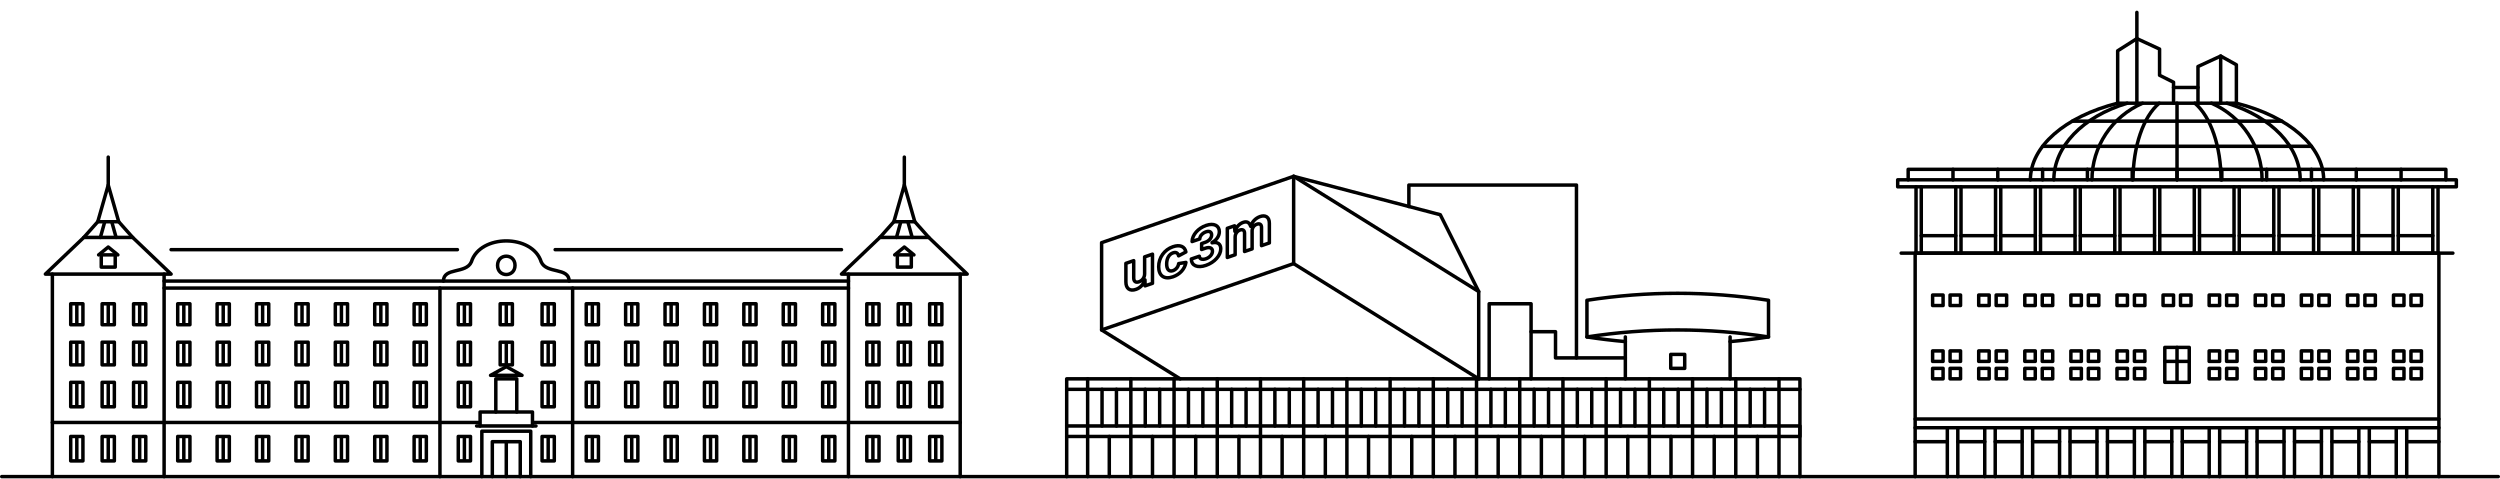
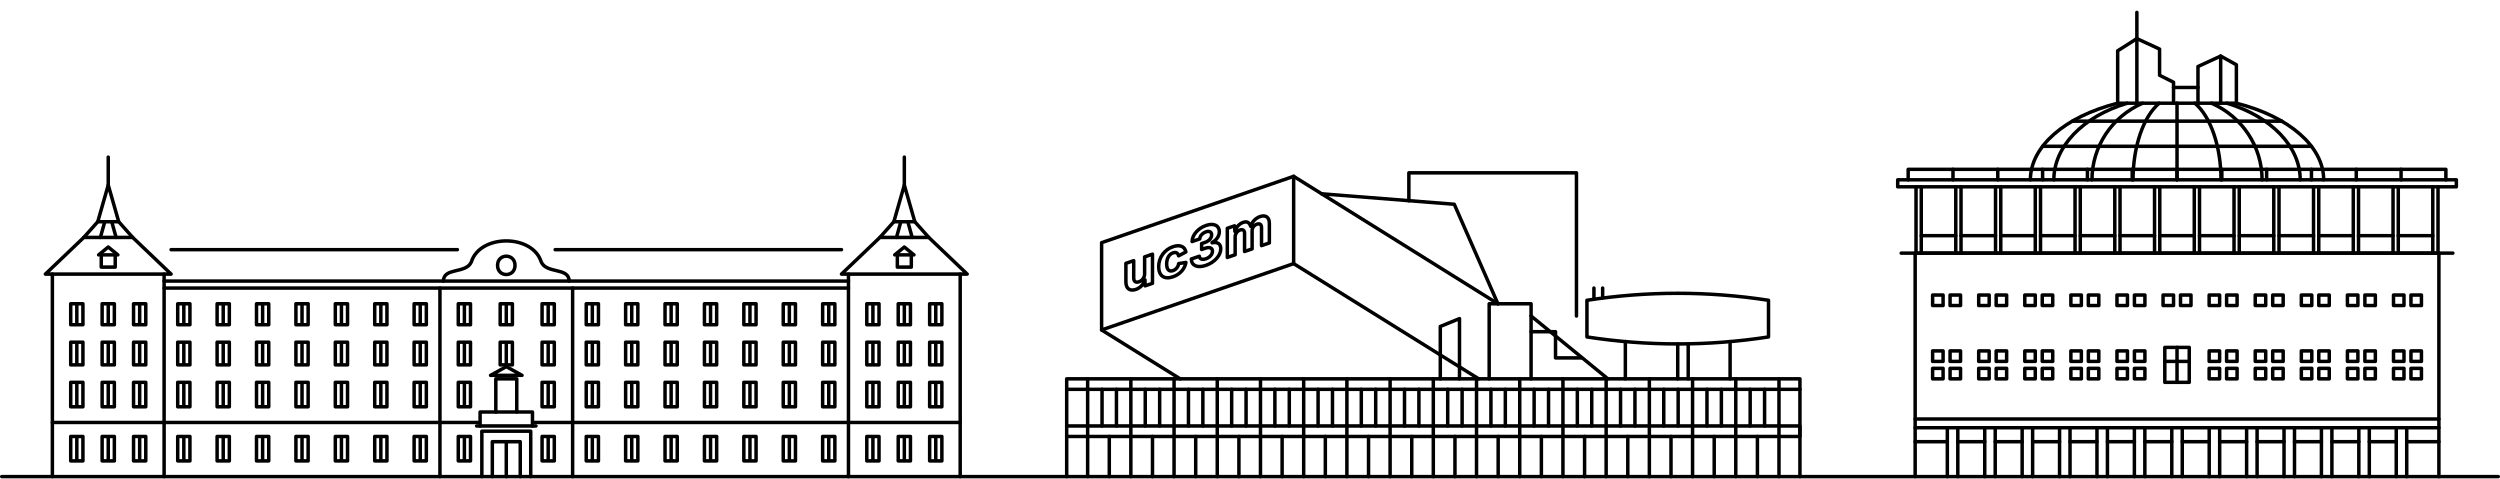
<svg xmlns="http://www.w3.org/2000/svg" fill="none" stroke="currentColor" stroke-linecap="round" stroke-linejoin="round" stroke-width="2" viewBox="-1 -1 1432 274">
  <path d="M29 272V156h-4l22-21h28l22 21h-4v116" />
  <path d="M29 156h64" />
  <path d="m47 135 8-9 6-21 6 21 8 9" />
  <path d="M55 126h12" />
  <path d="m56.5 135 2.5-9m6.5 9-2.5-9" />
  <path d="M61 105V89" />
  <path d="M57 152v-7h8v7Z" />
  <path d="m55.5 145 5.5-4.5 5.5 4.5" />
  <path d="M485 272V156h-4l22-21h28l22 21h-4v116" />
  <path d="M485 156h64" />
  <path d="m503 135 8-9 6-21 6 21 8 9" />
  <path d="M511 126h12" />
  <path d="m512.5 135 2.5-9m6.5 9-2.5-9" />
  <path d="M517 105V89" />
  <path d="M513 152v-7h8v7Z" />
  <path d="m511.5 145 5.5-4.5 5.5 4.5" />
  <path d="M93 160h392" />
  <path d="M93 164h392" />
  <path d="M97 142h164" />
  <path d="M317 142h164" />
  <path d="M251 164v108" />
  <path d="M327 164v108" />
  <path d="M253 160c0-8 13-4 16-11 5-16 35-16 40 0 3 7 16 3 16 11" />
  <path d="M284 151c0 7 10 7 10 0s-10-7-10 0" />
  <path d="M29 241h244" />
  <path d="M305 241h244" />
  <path d="M39.5 263v-14h7v14Zm3.5 0v-14m14.5 14v-14h7v14Zm3.5 0v-14m14.5 14v-14h7v14Zm3.5 0v-14m21.79 14v-14h7v14Zm3.5 0v-14m19.07 14v-14h7v14Zm3.5 0v-14m19.07 14v-14h7v14Zm3.5 0v-14m19.07 14v-14h7v14Zm3.5 0v-14m19.07 14v-14h7v14Zm3.5 0v-14m19.07 14v-14h7v14Zm3.5 0v-14m19.07 14v-14h7v14Zm3.5 0v-14m21.79 14v-14h7v14Zm3.5 0v-14m44.5 14v-14h7v14Zm3.5 0v-14m21.79 14v-14h7v14Zm3.5 0v-14m19.07 14v-14h7v14Zm3.5 0v-14m19.07 14v-14h7v14Zm3.5 0v-14m19.07 14v-14h7v14Zm3.5 0v-14m19.07 14v-14h7v14Zm3.5 0v-14m19.07 14v-14h7v14Zm3.5 0v-14m19.07 14v-14h7v14Zm3.5 0v-14m21.79 14v-14h7v14Zm3.5 0v-14m14.5 14v-14h7v14Zm3.5 0v-14m14.5 14v-14h7v14Zm3.5 0v-14" />
  <path d="M39.5 232v-14h7v14Zm3.5 0v-14m14.5 14v-14h7v14Zm3.5 0v-14m14.5 14v-14h7v14Zm3.5 0v-14m21.79 14v-14h7v14Zm3.5 0v-14m19.07 14v-14h7v14Zm3.5 0v-14m19.07 14v-14h7v14Zm3.5 0v-14m19.07 14v-14h7v14Zm3.5 0v-14m19.07 14v-14h7v14Zm3.5 0v-14m19.07 14v-14h7v14Zm3.5 0v-14m19.07 14v-14h7v14Zm3.5 0v-14m21.79 14v-14h7v14Zm3.5 0v-14m44.5 14v-14h7v14Zm3.5 0v-14m21.79 14v-14h7v14Zm3.5 0v-14m19.07 14v-14h7v14Zm3.5 0v-14m19.07 14v-14h7v14Zm3.5 0v-14m19.07 14v-14h7v14Zm3.5 0v-14m19.07 14v-14h7v14Zm3.5 0v-14m19.07 14v-14h7v14Zm3.5 0v-14m19.07 14v-14h7v14Zm3.5 0v-14m21.79 14v-14h7v14Zm3.5 0v-14m14.5 14v-14h7v14Zm3.5 0v-14m14.5 14v-14h7v14Zm3.5 0v-14" />
  <path d="M39.5 208v-13h7v13Zm3.5 0v-13m14.5 13v-13h7v13Zm3.5 0v-13m14.5 13v-13h7v13Zm3.5 0v-13m21.79 13v-13h7v13Zm3.5 0v-13m19.07 13v-13h7v13Zm3.5 0v-13m19.07 13v-13h7v13Zm3.5 0v-13m19.07 13v-13h7v13Zm3.5 0v-13m19.07 13v-13h7v13Zm3.5 0v-13m19.07 13v-13h7v13Zm3.5 0v-13m19.07 13v-13h7v13Zm3.5 0v-13m21.79 13v-13h7v13Zm3.5 0v-13m20.5 13v-13h7v13Zm3.5 0v-13m20.5 13v-13h7v13Zm3.5 0v-13m21.79 13v-13h7v13Zm3.5 0v-13m19.07 13v-13h7v13Zm3.5 0v-13m19.07 13v-13h7v13Zm3.5 0v-13m19.07 13v-13h7v13Zm3.5 0v-13m19.07 13v-13h7v13Zm3.5 0v-13m19.07 13v-13h7v13Zm3.5 0v-13m19.07 13v-13h7v13Zm3.5 0v-13m21.79 13v-13h7v13Zm3.5 0v-13m14.5 13v-13h7v13Zm3.5 0v-13m14.5 13v-13h7v13Zm3.5 0v-13" />
  <path d="M39.5 185v-12h7v12Zm3.5 0v-12m14.5 12v-12h7v12Zm3.5 0v-12m14.5 12v-12h7v12Zm3.5 0v-12m21.79 12v-12h7v12Zm3.5 0v-12m19.07 12v-12h7v12Zm3.5 0v-12m19.07 12v-12h7v12Zm3.5 0v-12m19.07 12v-12h7v12Zm3.5 0v-12m19.07 12v-12h7v12Zm3.5 0v-12m19.07 12v-12h7v12Zm3.5 0v-12m19.07 12v-12h7v12Zm3.5 0v-12m21.79 12v-12h7v12Zm3.5 0v-12m20.5 12v-12h7v12Zm3.5 0v-12m20.5 12v-12h7v12Zm3.5 0v-12m21.79 12v-12h7v12Zm3.5 0v-12m19.07 12v-12h7v12Zm3.5 0v-12m19.07 12v-12h7v12Zm3.5 0v-12m19.07 12v-12h7v12Zm3.5 0v-12m19.07 12v-12h7v12Zm3.5 0v-12m19.07 12v-12h7v12Zm3.5 0v-12m19.07 12v-12h7v12Zm3.5 0v-12m21.79 12v-12h7v12Zm3.5 0v-12m14.5 12v-12h7v12Zm3.5 0v-12m14.5 12v-12h7v12Zm3.5 0v-12" />
  <path d="M275 272v-26h28v26" />
  <path d="M272 243h34" />
  <path d="M281 272v-20h16v20" />
  <path d="M289 272v-20" />
  <path d="M274 243v-8h30v8" />
  <path d="M283 235v-19h12v19" />
  <path d="m280 214 9-5 9 5Z" />
  <path d="M610 272v-56h420v56" />
  <path d="M610 222h420" />
  <path d="M610 243h420v6H610" />
  <path d="M622 272v-56m24.75 56v-56m24.75 56v-56m24.75 56v-56M721 272v-56m24.75 56v-56m24.75 56v-56m24.75 56v-56M820 272v-56m24.75 56v-56m24.75 56v-56m24.75 56v-56M919 272v-56m24.75 56v-56m24.75 56v-56m24.75 56v-56m24.75 56v-56" />
  <path d="M630.25 243v-21m8.25 21v-21m16.5 21v-21m8.25 21v-21m16.5 21v-21m8.25 21v-21m16.5 21v-21m8.25 21v-21m16.5 21v-21m8.25 21v-21m16.5 21v-21m8.25 21v-21m16.5 21v-21m8.25 21v-21m16.5 21v-21m8.25 21v-21m16.5 21v-21m8.25 21v-21m16.5 21v-21m8.25 21v-21m16.5 21v-21m8.25 21v-21m16.5 21v-21m8.25 21v-21m16.5 21v-21m8.25 21v-21m16.5 21v-21m8.25 21v-21m16.5 21v-21m8.25 21v-21m16.5 21v-21m8.25 21v-21" />
  <path d="M634.4 272v-23m24.75 23v-23m24.75 23v-23m24.75 23v-23m24.75 23v-23m24.75 23v-23m24.75 23v-23m24.75 23v-23m24.75 23v-23m24.75 23v-23m24.75 23v-23m24.75 23v-23m24.75 23v-23m24.75 23v-23m24.75 23v-23m24.75 23v-23" />
  <path d="M630 188v-50l110-38v50Z" />
-   <path d="m740 100 106 66v50" />
+   <path d="m740 100 117 73" />
  <path d="m740 150 106 66" />
-   <path d="m740 100 84 22 22 44" />
+   <path d="m756 110 76 6 25 57" />
  <path d="m630 188 45 28" />
-   <path d="M806 117.29V105h96v99" />
+   <path d="M806 114V98h96v82" />
+   <path d="M824 216v-30l11-4.5V216" />
  <path d="M852 216v-43h24v43" />
-   <path d="M876 189h14v15h40" />
-   <path d="M908 192v-21q52-8 104 0v21q-52-8-104 0" />
-   <path d="M908 192q11 1.69 22 2.67m60 0q11-.98 22-2.67" />
-   <path d="M930 216v-24m60 24v-24" />
-   <path d="M956 210v-8h8v8Z" />
+   <path d="M876 189h14v15h15" />
+   <path d="m876 180 44 36" />
+   <path d="M908 192v-21q52-8 104 0v21q-52 8-104 0" />
+   <path d="M930 216v-21.33M990 216v-21.33" />
+   <path d="M960 216v-20m6 20v-20.05" />
+   <path d="M912 170v-6m5 5.5V164" />
  <path d="M649.66 164.76c2.54-.87 4.24-2.78 5.18-5.46l.06 3.44 4.24-1.46v-16.69l-4.5 1.55v9.66a4.8 4.8 0 0 1-3.24 4.61c-1.88.65-3.01-.19-3.01-2.27v-9.84l-4.48 1.55v10.61c0 3.91 2.28 5.5 5.75 4.3" />
  <path d="M670.86 157.56c4-1.38 6.82-4.52 7.44-8.25l-4.16.68a5 5 0 0 1-3.24 4.03c-2.39.83-3.64-.85-3.64-3.83 0-3.02 1.25-5.52 3.64-6.35 1.73-.6 2.84.09 3.21 1.7l4.16-2.22c-.62-3.21-3.46-4.35-7.41-2.99a12 12 0 0 0-8.17 11.45c0 5.14 3.14 7.52 8.17 5.78" />
  <path d="M689.75 151c4.96-1.71 8.5-5.67 8.5-9.46 0-2.76-1.73-4.15-4.97-3.46v-.16c2.46-1.33 4.16-3.68 4.16-6.17 0-3.48-3.04-5.19-7.61-3.61-4.52 1.56-7.94 5.4-8 9.22l4.39-1.51c.04-1.75 1.64-3.39 3.58-4.06 1.93-.67 3.22.05 3.22 1.77 0 1.77-1.5 3.5-3.67 4.25l-2.06.71v3.39l2.06-.71c2.58-.89 4.15-.15 4.15 1.68 0 1.81-1.54 3.58-3.73 4.34-2.11.73-3.72.19-3.79-1.45l-4.59 1.58c.06 3.85 3.53 5.32 8.36 3.65" />
  <path d="m702.01 146.47 4.48-1.55v-10.09c0-2 1.21-3.52 2.79-4.07 1.52-.53 2.6.15 2.6 1.78v10.52l4.33-1.5v-10.27a4 4 0 0 1 2.74-3.87c1.51-.52 2.65 0 2.65 1.88v10.4l4.49-1.55v-11.26c0-3.62-2.27-4.9-5.33-3.84a8.6 8.6 0 0 0-5.36 5.6c-.78-2.27-2.16-3-4.3-2.27-2 .7-3.86 2.4-4.76 5.14l-.18-3.17-4.15 1.43Z" />
  <path d="M1096 272V144h300v128" />
  <path d="M1114.43 272v-28m6 0v28m15.43 0v-28m6 0v28m15.43 0v-28m6 0v28m15.42 0v-28m6 0v28m15.43 0v-28m6 0v28m15.43 0v-28m6 0v28m15.43 0v-28m6 0v28m15.43 0v-28m6 0v28m15.43 0v-28m6 0v28m15.43 0v-28m6 0v28m15.42 0v-28m6 0v28m15.43 0v-28m6 0v28m15.43 0v-28m6 0v28" />
  <path d="M1096 244h300" />
  <path d="M1096 239h300" />
  <path d="M1096 252h18.43m6 0h15.43m6 0h15.43m6 0h15.42m6 0h15.43m6 0h15.43m6 0H1243m6 0h15.43m6 0h15.43m6 0h15.43m6 0h15.42m6 0h15.43m6 0h15.43m6 0H1396" />
  <path d="M1088 144h316" />
  <path d="M1096.5 144v-38m3 0v38m19.77 0v-38m3 0v38m19.77 0v-38m3 0v38m19.77 0v-38m3 0v38m19.77 0v-38m3 0v38m19.77 0v-38m3 0v38m19.77 0v-38m3 0v38m19.76 0v-38m3 0v38m19.77 0v-38m3 0v38m19.77 0v-38m3 0v38m19.77 0v-38m3 0v38m19.77 0v-38m3 0v38m19.77 0v-38m3 0v38m19.77 0v-38m3 0v38" />
  <path d="M1099.5 134h19.77m3 0h19.77m3 0h19.77m3 0h19.77m3 0h19.77m3 0h19.77m3 0h19.76m3 0h19.77m3 0h19.77m3 0h19.77m3 0h19.77m3 0h19.77m3 0h19.77" />
  <path d="M1086 106h320v-4h-320Z" />
  <path d="M1106 174h6v-6h-6Zm10 0h6v-6h-6Zm16.4 0h6v-6h-6Zm10 0h6v-6h-6Zm16.4 0h6v-6h-6Zm10 0h6v-6h-6Zm16.4 0h6v-6h-6Zm10 0h6v-6h-6Zm16.4 0h6v-6h-6Zm10 0h6v-6h-6Zm16.4 0h6v-6h-6Zm10 0h6v-6h-6Zm16.4 0h6v-6h-6Zm10 0h6v-6h-6Zm16.4 0h6v-6h-6Zm10 0h6v-6h-6Zm16.4 0h6v-6h-6Zm10 0h6v-6h-6Zm16.4 0h6v-6h-6Zm10 0h6v-6h-6Zm16.4 0h6v-6h-6Zm10 0h6v-6h-6Z" />
  <path d="M1106 216h6v-6h-6Zm10 0h6v-6h-6Zm-10-10h6v-6h-6Zm10 0h6v-6h-6Zm16.4 10h6v-6h-6Zm10 0h6v-6h-6Zm-10-10h6v-6h-6Zm10 0h6v-6h-6Zm16.4 10h6v-6h-6Zm10 0h6v-6h-6Zm-10-10h6v-6h-6Zm10 0h6v-6h-6Zm16.4 10h6v-6h-6Zm10 0h6v-6h-6Zm-10-10h6v-6h-6Zm10 0h6v-6h-6Zm16.4 10h6v-6h-6Zm10 0h6v-6h-6Zm-10-10h6v-6h-6Zm10 0h6v-6h-6Zm42.8 10h6v-6h-6Zm10 0h6v-6h-6Zm-10-10h6v-6h-6Zm10 0h6v-6h-6Zm16.4 10h6v-6h-6Zm10 0h6v-6h-6Zm-10-10h6v-6h-6Zm10 0h6v-6h-6Zm16.4 10h6v-6h-6Zm10 0h6v-6h-6Zm-10-10h6v-6h-6Zm10 0h6v-6h-6Zm16.4 10h6v-6h-6Zm10 0h6v-6h-6Zm-10-10h6v-6h-6Zm10 0h6v-6h-6Zm16.4 10h6v-6h-6Zm10 0h6v-6h-6Zm-10-10h6v-6h-6Zm10 0h6v-6h-6Z" />
  <path d="M1239 218v-20h14v20Z" />
  <path d="M1246 218v-20m-7 8h14" />
  <path d="M1092 102v-6h308v6" />
  <path d="M1117.67 102v-6m25.66 6v-6m25.67 6v-6m25.67 6v-6m25.66 6v-6m25.67 6v-6m25.67 6v-6m25.66 6v-6m25.67 6v-6m25.67 6v-6m25.66 6v-6" />
  <path d="M1162 102c0-19 19.6-36.2 50-43.89" />
  <path d="M1330 102c0-19-19.6-36.2-50-43.89" />
  <path d="M1169.01 82.8h153.98m-136.98-14.4h119.98" />
  <path d="M1175.44 102c0-19 16.47-36.2 42-43.89" />
  <path d="M1197.28 102c0-19 11.37-36.2 29-43.89" />
  <path d="M1220.8 102c0-19 5.88-36.2 15-43.89" />
  <path d="M1246 102V58.11" />
  <path d="M1271.2 102c0-19-5.88-36.2-15-43.89" />
  <path d="M1294.72 102c0-19-11.37-36.2-29-43.89" />
  <path d="M1316.56 102c0-19-16.47-36.2-42-43.89" />
  <path d="M1212 58.11v-30l11-7 13 6v15l8 4v12Z" />
  <path d="M1223 21.11v37" />
  <path d="M1258 58.11v-21l13-6 9 5v22Z" />
  <path d="M1271 31.11v27" />
  <path d="M1244 58.11h14" />
  <path d="M1244 49.11h14" />
  <path d="M1223 21.11v-15" />
  <path d="M0 272h1430" />
</svg>
